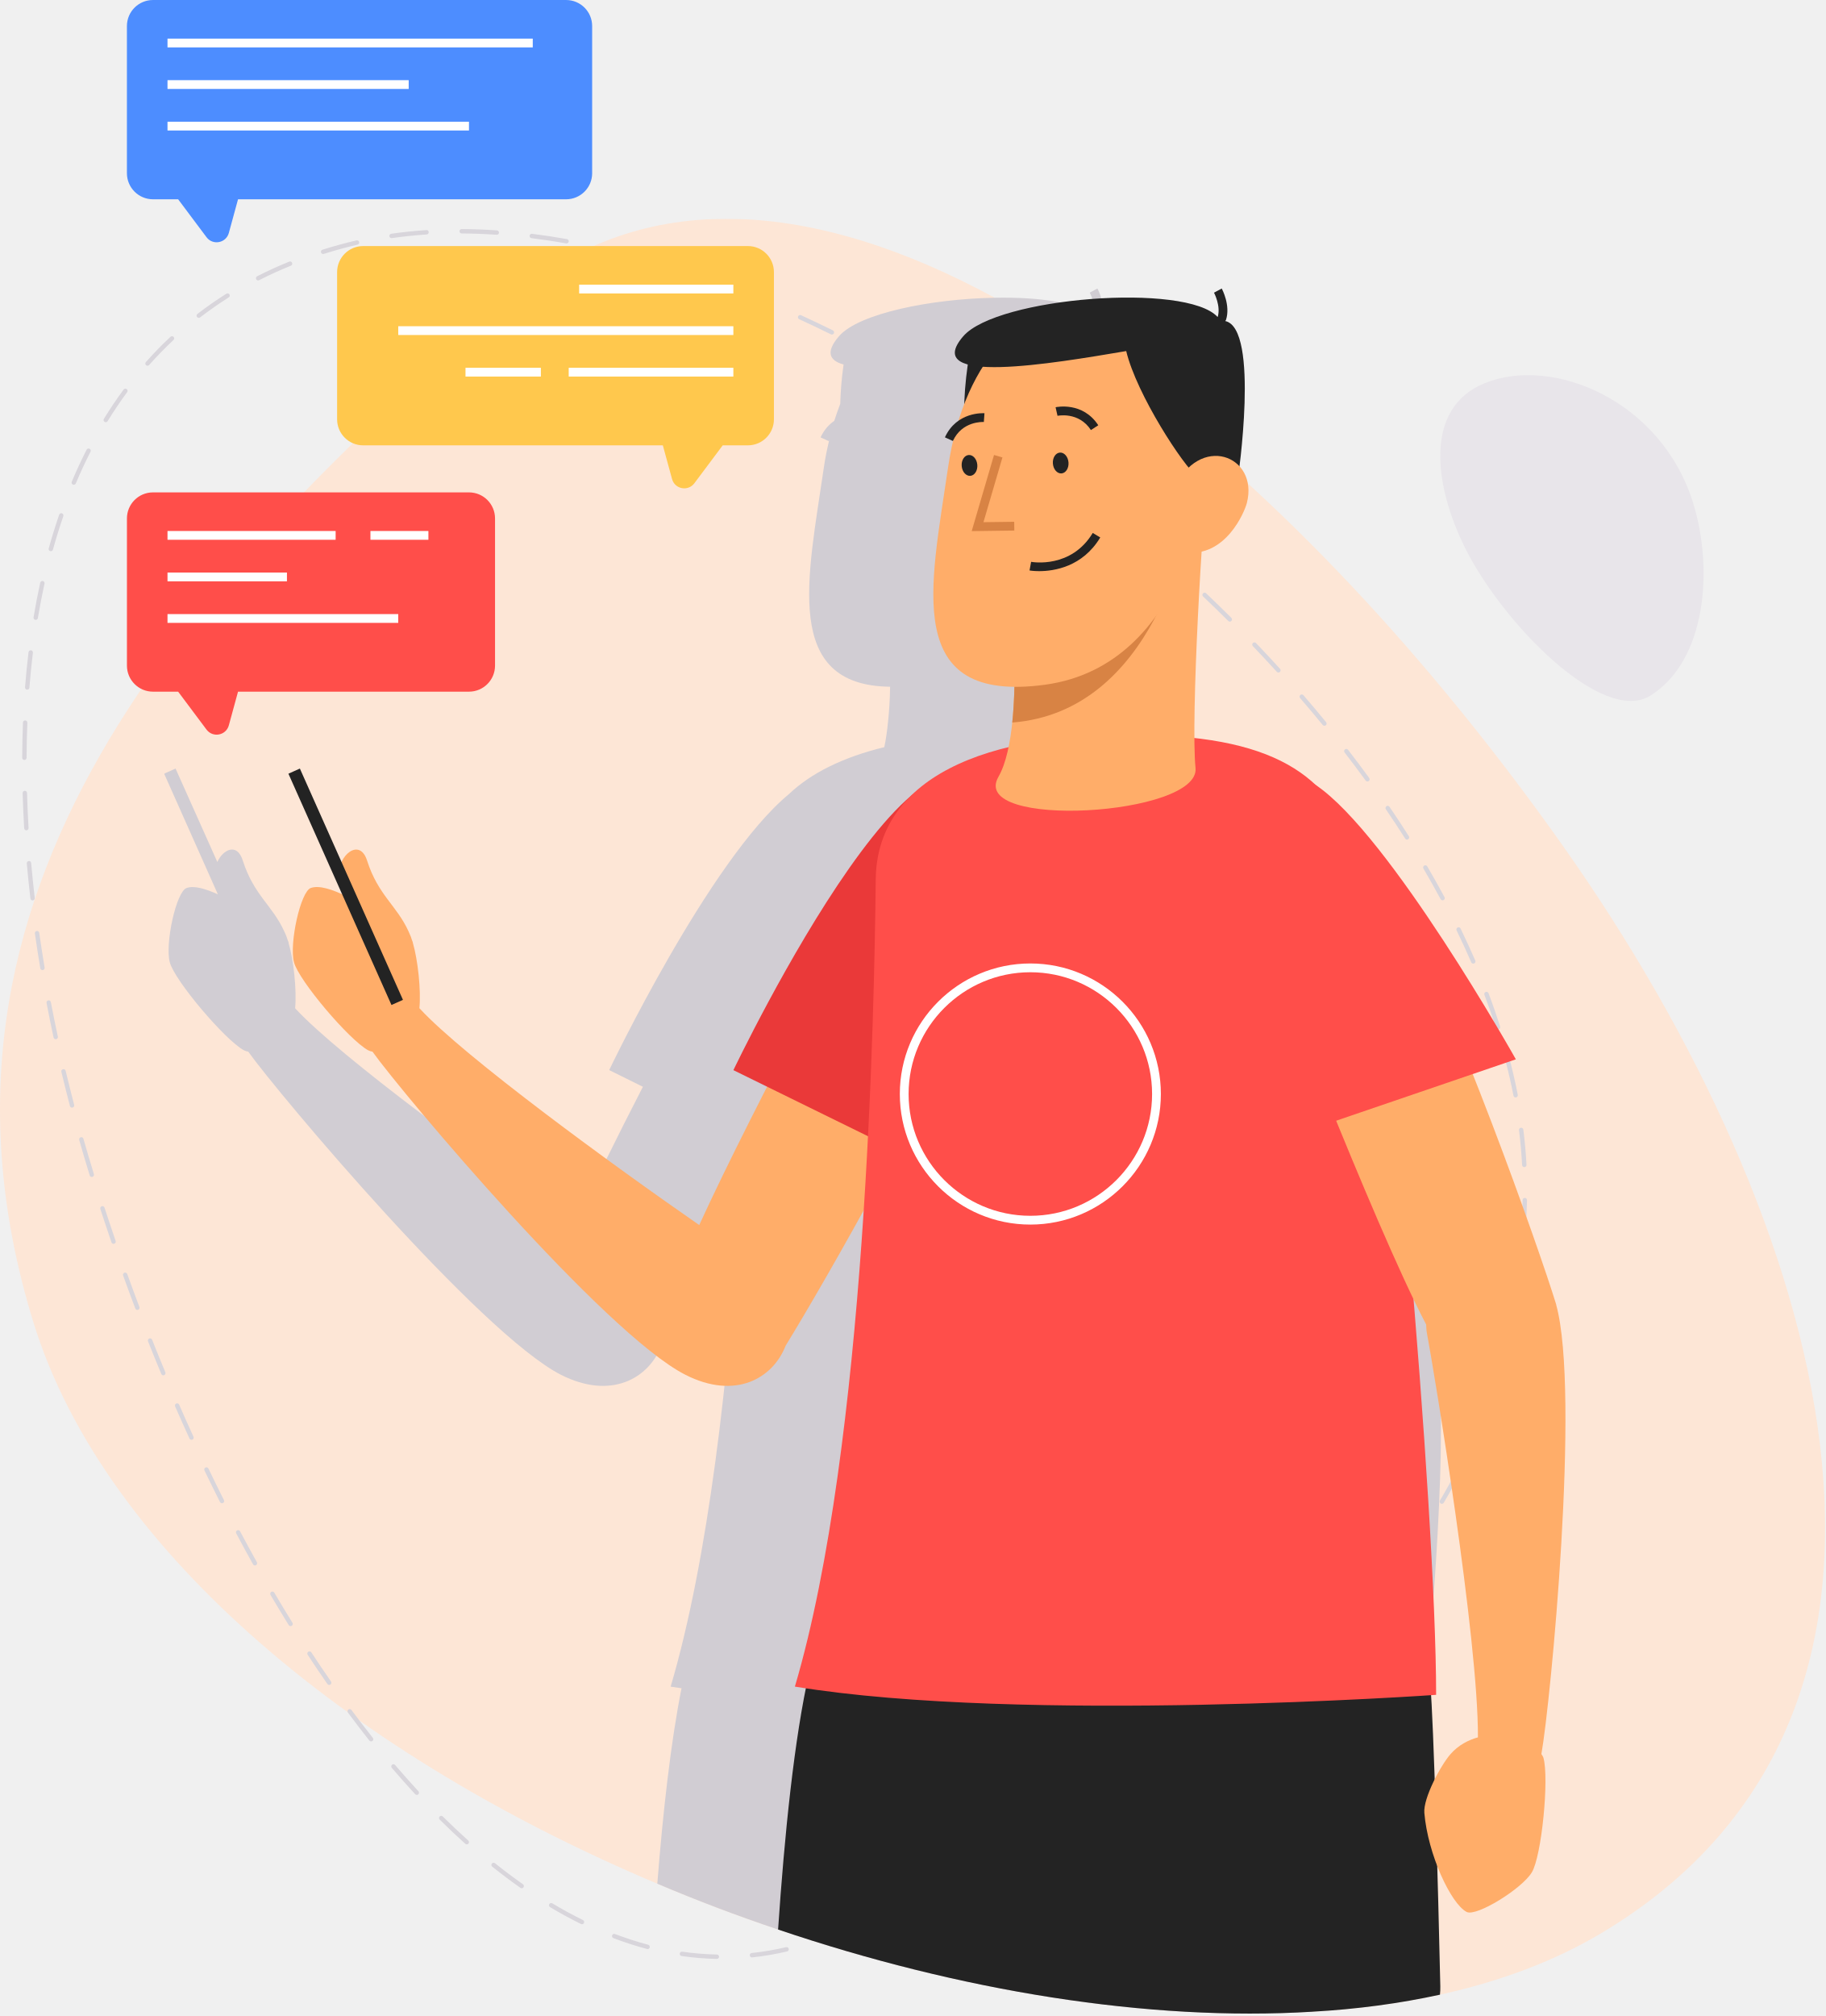
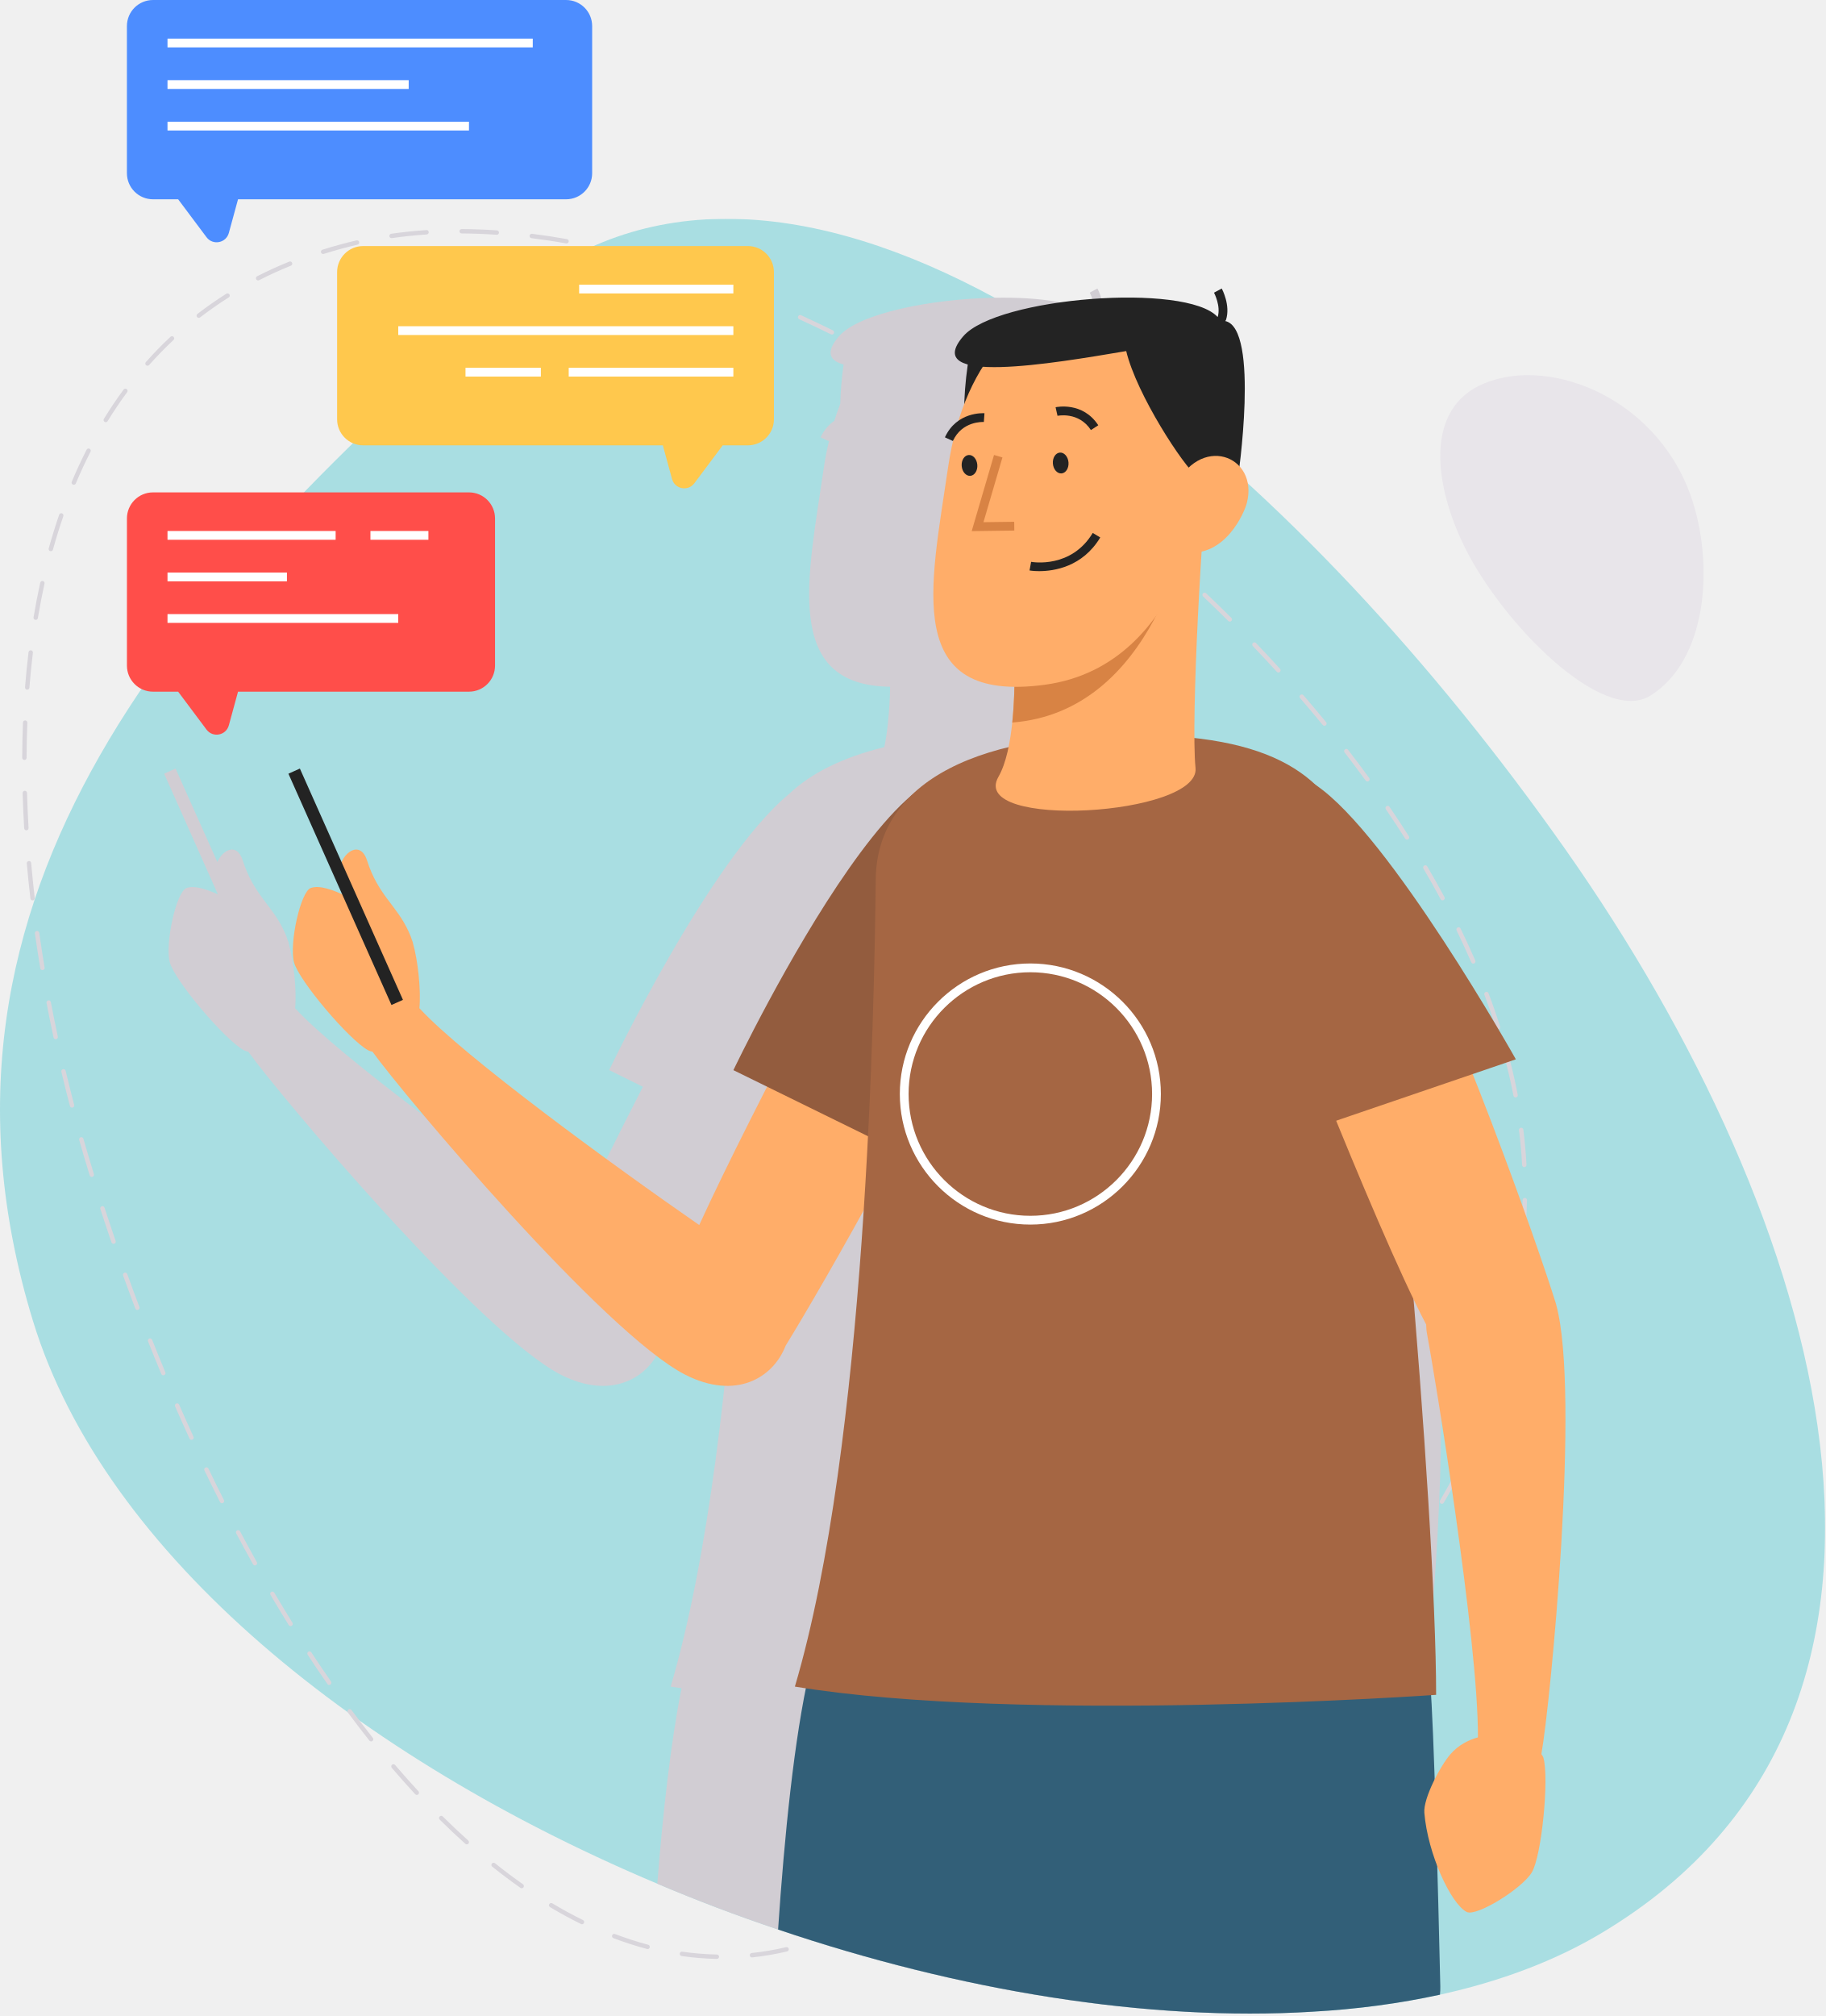
<svg xmlns="http://www.w3.org/2000/svg" width="520" height="574" viewBox="0 0 520 574" fill="none">
  <mask id="mask0" mask-type="alpha" maskUnits="userSpaceOnUse" x="0" y="62" width="520" height="512">
    <path fill-rule="evenodd" clip-rule="evenodd" d="M0.001 62.301H519.785V573.31H0.001V62.301Z" fill="white" />
  </mask>
  <g mask="url(#mask0)">
-     <path fill-rule="evenodd" clip-rule="evenodd" d="M456.451 550.18C443.001 558.28 427.351 564.13 410.101 567.93C398.651 570.43 386.451 572.08 373.751 572.78C327.051 575.63 273.351 566.88 221.601 549.38C210.001 545.48 198.501 541.13 187.201 536.33C103.051 500.93 29.901 443.13 9.401 376.13C-28.049 253.83 52.351 165.88 145.451 85.18C183.201 52.43 232.401 57.13 283.301 84.78C295.201 91.23 307.151 98.93 319.101 107.68C363.951 140.63 408.351 188.58 445.851 241.88C519.451 346.53 562.051 486.73 456.451 550.18Z" fill="#FDE6D6" />
+     <path fill-rule="evenodd" clip-rule="evenodd" d="M456.451 550.18C443.001 558.28 427.351 564.13 410.101 567.93C398.651 570.43 386.451 572.08 373.751 572.78C327.051 575.63 273.351 566.88 221.601 549.38C210.001 545.48 198.501 541.13 187.201 536.33C103.051 500.93 29.901 443.13 9.401 376.13C-28.049 253.83 52.351 165.88 145.451 85.18C183.201 52.43 232.401 57.13 283.301 84.78C295.201 91.23 307.151 98.93 319.101 107.68C363.951 140.63 408.351 188.58 445.851 241.88C519.451 346.53 562.051 486.73 456.451 550.18Z" fill="#A9DEE2" />
  </g>
  <path fill-rule="evenodd" clip-rule="evenodd" d="M417.217 155.935C408.532 138.425 405.352 116.265 422.767 109.13C442.217 101.165 473.207 114.045 482.227 143.27C487.992 161.945 486.012 188.015 470.082 198.035C456.452 206.615 427.872 177.41 417.217 155.935Z" fill="#E8E5EA" />
  <path fill-rule="evenodd" clip-rule="evenodd" d="M141.485 66.843C141.47 66.843 141.455 66.843 141.44 66.843C138.095 66.612 134.74 66.487 131.48 66.468C131.13 66.468 130.855 66.188 130.855 65.843C130.86 65.498 131.135 65.218 131.48 65.218H131.485C134.775 65.237 138.155 65.362 141.53 65.593C141.875 65.618 142.13 65.918 142.11 66.263C142.085 66.593 141.81 66.843 141.485 66.843ZM111.515 67.802C111.21 67.802 110.94 67.578 110.895 67.267C110.845 66.927 111.08 66.608 111.425 66.558C114.655 66.088 118.025 65.737 121.43 65.513C121.82 65.448 122.075 65.752 122.095 66.097C122.12 66.438 121.86 66.737 121.515 66.757C118.14 66.983 114.805 67.332 111.605 67.793C111.575 67.797 111.545 67.802 111.515 67.802ZM161.355 69.317C161.315 69.317 161.28 69.312 161.245 69.308C157.96 68.718 154.64 68.218 151.375 67.808C151.03 67.763 150.785 67.453 150.83 67.108C150.875 66.767 151.16 66.537 151.53 66.567C154.82 66.978 158.16 67.487 161.465 68.078C161.8 68.138 162.03 68.463 161.97 68.802C161.915 69.103 161.65 69.317 161.355 69.317ZM92.025 72.317C91.76 72.317 91.515 72.147 91.43 71.877C91.325 71.547 91.51 71.198 91.84 71.097C95.005 70.097 98.265 69.207 101.535 68.442C101.865 68.362 102.21 68.573 102.285 68.907C102.365 69.243 102.155 69.578 101.82 69.657C98.58 70.418 95.345 71.302 92.215 72.287C92.15 72.308 92.09 72.317 92.025 72.317ZM180.895 73.698C180.84 73.698 180.785 73.692 180.73 73.677C177.48 72.797 174.22 71.993 171.035 71.278C170.695 71.203 170.485 70.868 170.56 70.528C170.635 70.192 170.95 69.978 171.305 70.058C174.51 70.778 177.79 71.588 181.06 72.468C181.39 72.562 181.59 72.903 181.495 73.237C181.42 73.513 181.17 73.698 180.895 73.698ZM200.03 79.647C199.96 79.647 199.89 79.638 199.82 79.612C196.69 78.507 193.495 77.453 190.335 76.468C190.005 76.362 189.82 76.013 189.925 75.688C190.025 75.358 190.38 75.168 190.705 75.278C193.88 76.263 197.09 77.328 200.235 78.433C200.56 78.547 200.735 78.907 200.62 79.233C200.53 79.487 200.29 79.647 200.03 79.647ZM73.51 79.843C73.285 79.843 73.065 79.718 72.955 79.498C72.8 79.192 72.92 78.817 73.23 78.657C76.175 77.157 79.255 75.752 82.38 74.487C82.69 74.347 83.06 74.513 83.19 74.832C83.32 75.153 83.165 75.517 82.845 75.647C79.755 76.897 76.71 78.287 73.795 79.772C73.705 79.817 73.605 79.843 73.51 79.843ZM218.71 86.892C218.63 86.892 218.55 86.877 218.465 86.843C215.405 85.543 212.29 84.272 209.2 83.078C208.88 82.953 208.72 82.588 208.845 82.267C208.975 81.948 209.335 81.797 209.655 81.912C212.755 83.112 215.885 84.388 218.955 85.692C219.275 85.828 219.42 86.192 219.29 86.513C219.185 86.748 218.955 86.892 218.71 86.892ZM56.61 90.498C56.42 90.498 56.24 90.418 56.115 90.257C55.905 89.983 55.955 89.588 56.23 89.377C58.855 87.358 61.63 85.418 64.475 83.623C64.77 83.442 65.155 83.528 65.34 83.817C65.525 84.112 65.435 84.498 65.145 84.677C62.33 86.457 59.59 88.373 56.99 90.373C56.88 90.457 56.745 90.498 56.61 90.498ZM236.92 95.252C236.83 95.252 236.735 95.233 236.645 95.188C233.635 93.703 230.6 92.257 227.615 90.888C227.305 90.743 227.165 90.368 227.31 90.058C227.455 89.743 227.825 89.603 228.14 89.748C231.13 91.123 234.18 92.578 237.2 94.062C237.51 94.218 237.635 94.593 237.485 94.903C237.375 95.123 237.15 95.252 236.92 95.252ZM42.005 104.133C41.855 104.133 41.71 104.083 41.59 103.973C41.33 103.748 41.31 103.353 41.54 103.093C43.755 100.598 46.115 98.172 48.56 95.892C48.81 95.653 49.205 95.668 49.44 95.918C49.68 96.172 49.665 96.567 49.41 96.802C47 99.062 44.665 101.458 42.47 103.923C42.35 104.063 42.18 104.133 42.005 104.133ZM254.655 104.583C254.55 104.583 254.45 104.558 254.35 104.503C251.445 102.878 248.485 101.273 245.56 99.733C245.255 99.573 245.135 99.192 245.295 98.888C245.46 98.582 245.84 98.463 246.14 98.623C249.08 100.173 252.045 101.783 254.96 103.413C255.26 103.583 255.37 103.963 255.2 104.263C255.085 104.468 254.875 104.583 254.655 104.583ZM271.905 114.793C271.795 114.793 271.68 114.763 271.575 114.698C268.725 112.918 265.85 111.173 263.03 109.503C262.73 109.328 262.63 108.943 262.81 108.648C262.98 108.343 263.365 108.248 263.665 108.428C266.49 110.098 269.38 111.853 272.24 113.638C272.53 113.823 272.62 114.208 272.435 114.503C272.32 114.688 272.115 114.793 271.905 114.793ZM30.12 120.213C30.005 120.213 29.895 120.183 29.79 120.118C29.5 119.938 29.405 119.553 29.585 119.258C31.345 116.393 33.24 113.583 35.205 110.913C35.415 110.638 35.805 110.583 36.08 110.783C36.36 110.988 36.415 111.378 36.21 111.653C34.265 114.298 32.395 117.073 30.65 119.913C30.535 120.108 30.33 120.213 30.12 120.213ZM288.655 125.803C288.53 125.803 288.405 125.763 288.3 125.693C285.53 123.778 282.735 121.898 280 120.098C279.71 119.908 279.63 119.523 279.82 119.233C280.01 118.953 280.395 118.868 280.685 119.053C283.43 120.858 286.23 122.743 289.005 124.658C289.295 124.858 289.365 125.248 289.17 125.528C289.045 125.703 288.85 125.803 288.655 125.803ZM304.86 137.528C304.73 137.528 304.6 137.488 304.485 137.403C301.805 135.378 299.105 133.373 296.455 131.453C296.175 131.248 296.115 130.858 296.315 130.583C296.52 130.298 296.91 130.238 297.19 130.443C299.845 132.363 302.555 134.373 305.24 136.408C305.515 136.613 305.565 137.008 305.36 137.283C305.235 137.443 305.05 137.528 304.86 137.528ZM21.015 138.023C20.935 138.023 20.855 138.008 20.775 137.978C20.455 137.843 20.305 137.473 20.44 137.158C21.75 134.038 23.175 130.968 24.67 128.038C24.825 127.728 25.2 127.603 25.51 127.763C25.82 127.918 25.94 128.298 25.785 128.603C24.3 131.513 22.89 134.553 21.59 137.643C21.49 137.883 21.26 138.023 21.015 138.023ZM320.565 149.988C320.425 149.988 320.285 149.943 320.165 149.848C317.645 147.753 315.03 145.628 312.39 143.533C312.12 143.318 312.075 142.928 312.29 142.658C312.51 142.388 312.9 142.348 313.165 142.553C315.815 144.653 318.44 146.783 320.965 148.883C321.23 149.103 321.27 149.498 321.05 149.763C320.925 149.913 320.745 149.988 320.565 149.988ZM14.48 156.938C14.42 156.938 14.365 156.933 14.31 156.918C13.98 156.823 13.78 156.478 13.875 156.143C14.785 152.888 15.785 149.658 16.855 146.548C16.97 146.223 17.33 146.038 17.65 146.158C17.975 146.273 18.15 146.628 18.04 146.953C16.975 150.043 15.98 153.248 15.08 156.483C15.005 156.758 14.75 156.938 14.48 156.938ZM335.735 163.168C335.58 163.168 335.435 163.113 335.315 163.003C332.85 160.763 330.325 158.518 327.81 156.333C327.55 156.113 327.525 155.713 327.75 155.453C327.975 155.188 328.37 155.173 328.63 155.393C331.155 157.583 333.68 159.833 336.155 162.078C336.41 162.313 336.43 162.708 336.195 162.963C336.07 163.098 335.905 163.168 335.735 163.168ZM10.17 176.493C10.135 176.493 10.1 176.488 10.065 176.483C9.725 176.428 9.495 176.103 9.555 175.763C10.11 172.438 10.75 169.123 11.455 165.903C11.53 165.568 11.86 165.358 12.2 165.423C12.535 165.498 12.75 165.833 12.675 166.168C11.975 169.368 11.34 172.668 10.785 175.968C10.735 176.273 10.47 176.493 10.17 176.493ZM350.25 176.988C350.09 176.988 349.93 176.928 349.81 176.803C347.445 174.448 345.03 172.098 342.64 169.823C342.39 169.583 342.38 169.188 342.62 168.938C342.855 168.693 343.255 168.678 343.5 168.918C345.9 171.203 348.32 173.558 350.69 175.918C350.935 176.163 350.935 176.558 350.69 176.803C350.57 176.928 350.41 176.988 350.25 176.988ZM364.09 191.478C363.92 191.478 363.755 191.408 363.63 191.273C361.385 188.808 359.09 186.343 356.805 183.953C356.57 183.708 356.58 183.308 356.825 183.073C357.08 182.838 357.47 182.838 357.71 183.093C360.005 185.488 362.305 187.958 364.555 190.433C364.79 190.688 364.77 191.083 364.51 191.313C364.395 191.423 364.245 191.478 364.09 191.478ZM7.755 196.368C7.74 196.368 7.725 196.368 7.705 196.368C7.36 196.338 7.105 196.038 7.13 195.698C7.395 192.328 7.73 188.963 8.125 185.703C8.165 185.363 8.445 185.133 8.82 185.158C9.165 185.198 9.405 185.508 9.365 185.853C8.975 189.098 8.64 192.443 8.375 195.793C8.355 196.118 8.08 196.368 7.755 196.368ZM377.19 206.643C377.01 206.643 376.83 206.563 376.705 206.413C374.625 203.873 372.46 201.298 370.265 198.758C370.04 198.498 370.07 198.103 370.335 197.878C370.595 197.648 370.99 197.683 371.215 197.943C373.415 200.488 375.59 203.073 377.675 205.623C377.895 205.888 377.855 206.283 377.585 206.503C377.47 206.598 377.33 206.643 377.19 206.643ZM6.945 216.383C6.6 216.378 6.32 216.098 6.32 215.753C6.335 212.398 6.41 209.023 6.54 205.718C6.555 205.378 6.82 205.093 7.19 205.118C7.535 205.133 7.805 205.423 7.79 205.768C7.66 209.058 7.585 212.418 7.57 215.758C7.57 216.103 7.29 216.383 6.945 216.383ZM389.445 222.498C389.25 222.498 389.06 222.413 388.94 222.243C386.975 219.548 384.955 216.853 382.935 214.243C382.725 213.968 382.775 213.578 383.05 213.363C383.32 213.153 383.71 213.198 383.925 213.478C385.955 216.098 387.98 218.803 389.95 221.508C390.15 221.788 390.09 222.178 389.815 222.378C389.7 222.463 389.57 222.498 389.445 222.498ZM7.51 236.413C7.18 236.413 6.905 236.153 6.885 235.823C6.685 232.433 6.535 229.053 6.445 225.793C6.435 225.448 6.705 225.158 7.05 225.148H7.07C7.405 225.148 7.685 225.418 7.695 225.758C7.785 229.008 7.935 232.368 8.135 235.748C8.155 236.093 7.89 236.388 7.545 236.413H7.51ZM400.72 239.058C400.515 239.058 400.31 238.958 400.19 238.768C398.43 235.993 396.58 233.183 394.695 230.418C394.505 230.133 394.575 229.743 394.86 229.548C395.14 229.353 395.535 229.428 395.73 229.713C397.62 232.488 399.48 235.313 401.245 238.098C401.43 238.393 401.345 238.778 401.055 238.963C400.95 239.028 400.835 239.058 400.72 239.058ZM410.84 256.348C410.62 256.348 410.405 256.228 410.29 256.018C408.73 253.118 407.085 250.188 405.395 247.303C405.225 247.008 405.325 246.628 405.62 246.448C405.91 246.268 406.3 246.373 406.475 246.673C408.17 249.568 409.825 252.513 411.39 255.428C411.555 255.728 411.44 256.113 411.135 256.273C411.045 256.323 410.94 256.348 410.84 256.348ZM9.275 256.373C8.96 256.373 8.69 256.138 8.655 255.818C8.26 252.453 7.92 249.088 7.63 245.838C7.6 245.493 7.855 245.188 8.195 245.158C8.6 245.123 8.845 245.383 8.875 245.723C9.16 248.968 9.505 252.318 9.895 255.678C9.935 256.018 9.69 256.328 9.345 256.368C9.32 256.373 9.3 256.373 9.275 256.373ZM419.585 274.363C419.345 274.363 419.115 274.223 419.01 273.988C417.69 270.943 416.285 267.888 414.84 264.913C414.69 264.603 414.82 264.228 415.13 264.078C415.435 263.923 415.81 264.053 415.965 264.363C417.42 267.363 418.83 270.428 420.16 273.488C420.295 273.808 420.15 274.173 419.835 274.313C419.755 274.343 419.67 274.363 419.585 274.363ZM12.09 276.213C11.79 276.213 11.525 275.993 11.475 275.688C10.91 272.343 10.395 269.008 9.94 265.773C9.89 265.433 10.13 265.113 10.47 265.068C10.79 265.013 11.125 265.253 11.175 265.598C11.63 268.823 12.145 272.148 12.705 275.483C12.765 275.823 12.535 276.143 12.195 276.203C12.16 276.208 12.125 276.213 12.09 276.213ZM426.645 293.093C426.38 293.093 426.135 292.928 426.05 292.663C425.055 289.553 423.95 286.388 422.76 283.243C422.64 282.918 422.8 282.558 423.125 282.438C423.445 282.298 423.805 282.473 423.93 282.798C425.13 285.963 426.24 289.153 427.24 292.278C427.345 292.608 427.165 292.963 426.835 293.068C426.77 293.088 426.705 293.093 426.645 293.093ZM15.865 295.888C15.575 295.888 15.32 295.688 15.255 295.393C14.555 292.153 13.88 288.843 13.255 285.563C13.185 285.223 13.41 284.898 13.75 284.833C14.08 284.743 14.415 284.988 14.48 285.328C15.105 288.598 15.775 291.898 16.475 295.133C16.55 295.468 16.335 295.803 15.995 295.873C15.955 295.883 15.91 295.888 15.865 295.888ZM431.645 312.468C431.355 312.468 431.09 312.258 431.035 311.958C430.415 308.773 429.675 305.503 428.83 302.238C428.745 301.903 428.945 301.563 429.28 301.478C429.605 301.393 429.95 301.593 430.04 301.928C430.89 305.213 431.64 308.508 432.26 311.723C432.325 312.058 432.105 312.388 431.765 312.453C431.725 312.463 431.685 312.468 431.645 312.468ZM20.52 315.373C20.24 315.373 19.99 315.183 19.915 314.903C19.07 311.673 18.255 308.428 17.48 305.178C17.4 304.838 17.605 304.503 17.94 304.423C18.27 304.343 18.615 304.548 18.695 304.883C19.475 308.128 20.28 311.363 21.125 314.588C21.21 314.923 21.015 315.263 20.68 315.353C20.625 315.363 20.57 315.373 20.52 315.373ZM434.12 332.308C433.79 332.308 433.515 332.048 433.495 331.713C433.325 328.448 433.03 325.108 432.61 321.793C432.565 321.453 432.81 321.138 433.15 321.098C433.525 321.068 433.805 321.298 433.85 321.638C434.27 324.983 434.575 328.353 434.745 331.648C434.765 331.993 434.5 332.288 434.155 332.308H434.12ZM26.145 335.108C25.88 335.108 25.635 334.938 25.55 334.668L25.4 334.183C24.425 331.008 23.465 327.773 22.56 324.573C22.465 324.243 22.655 323.898 22.99 323.803C23.335 323.713 23.67 323.903 23.76 324.233C24.67 327.423 25.625 330.653 26.6 333.823L26.74 334.298C26.845 334.628 26.66 334.973 26.33 335.078C26.27 335.098 26.205 335.108 26.145 335.108ZM433.795 352.308C433.78 352.308 433.77 352.308 433.755 352.308C433.41 352.283 433.15 351.983 433.175 351.638C433.405 348.368 433.565 345.018 433.64 341.678C433.645 341.333 433.89 341.083 434.28 341.068C434.62 341.073 434.895 341.358 434.89 341.708C434.815 345.068 434.655 348.438 434.42 351.728C434.4 352.058 434.12 352.308 433.795 352.308ZM32.34 354.148C32.085 354.148 31.84 353.988 31.75 353.728C30.67 350.573 29.61 347.403 28.575 344.223C28.47 343.898 28.65 343.543 28.98 343.438C29.31 343.333 29.66 343.513 29.765 343.838C30.8 347.008 31.855 350.173 32.935 353.323C33.045 353.648 32.87 354.003 32.545 354.118C32.475 354.138 32.41 354.148 32.34 354.148ZM431.34 372.158C431.305 372.158 431.27 372.153 431.23 372.148C430.89 372.083 430.665 371.758 430.725 371.423C431.3 368.203 431.8 364.888 432.215 361.563C432.255 361.218 432.585 360.973 432.91 361.018C433.255 361.063 433.495 361.373 433.455 361.718C433.04 365.068 432.535 368.403 431.955 371.638C431.9 371.943 431.64 372.158 431.34 372.158ZM39.115 372.968C38.865 372.968 38.625 372.812 38.535 372.562C37.355 369.448 36.2 366.318 35.065 363.178C34.945 362.853 35.115 362.493 35.44 362.373C35.77 362.263 36.12 362.428 36.24 362.753C37.37 365.888 38.525 369.013 39.7 372.118C39.82 372.443 39.66 372.803 39.34 372.923C39.265 372.953 39.19 372.968 39.115 372.968ZM46.515 391.588C46.27 391.588 46.04 391.443 45.94 391.203C44.655 388.128 43.4 385.033 42.16 381.913C42.03 381.593 42.19 381.228 42.51 381.103C42.82 380.978 43.19 381.128 43.32 381.448C44.555 384.563 45.815 387.653 47.09 390.723C47.225 391.043 47.075 391.408 46.755 391.538C46.675 391.573 46.595 391.588 46.515 391.588ZM426.695 391.603C426.64 391.603 426.58 391.598 426.515 391.578C426.185 391.478 426 391.128 426.1 390.798C427.05 387.638 427.925 384.398 428.69 381.178C428.775 380.843 429.095 380.638 429.445 380.713C429.78 380.798 429.99 381.133 429.91 381.468C429.135 384.713 428.255 387.973 427.295 391.158C427.215 391.428 426.965 391.603 426.695 391.603ZM54.535 409.953C54.3 409.953 54.075 409.818 53.97 409.588C52.585 406.563 51.215 403.508 49.87 400.433C49.735 400.118 49.88 399.748 50.195 399.608C50.51 399.478 50.88 399.613 51.02 399.933C52.36 403.003 53.72 406.048 55.105 409.068C55.25 409.383 55.11 409.753 54.8 409.898C54.715 409.938 54.625 409.953 54.535 409.953ZM419.785 410.368C419.7 410.368 419.615 410.353 419.53 410.313C419.215 410.178 419.075 409.808 419.21 409.493C420.54 406.473 421.79 403.363 422.94 400.248C423.06 399.928 423.415 399.758 423.745 399.878C424.065 399.998 424.23 400.358 424.11 400.683C422.955 403.823 421.69 406.953 420.355 409.993C420.25 410.228 420.025 410.368 419.785 410.368ZM63.22 428.008C62.99 428.008 62.77 427.883 62.66 427.668C61.165 424.698 59.685 421.698 58.225 418.668C58.075 418.358 58.205 417.983 58.52 417.833C58.84 417.688 59.205 417.813 59.355 418.123C60.81 421.143 62.28 424.138 63.775 427.103C63.93 427.413 63.81 427.788 63.5 427.943C63.41 427.988 63.315 428.008 63.22 428.008ZM410.645 428.168C410.535 428.168 410.425 428.143 410.325 428.083C410.025 427.903 409.93 427.523 410.105 427.228C411.8 424.363 413.425 421.423 414.93 418.483C415.09 418.173 415.46 418.053 415.77 418.213C416.08 418.373 416.2 418.748 416.045 419.053C414.525 422.013 412.89 424.978 411.18 427.863C411.065 428.058 410.855 428.168 410.645 428.168ZM399.485 444.768C399.355 444.768 399.22 444.728 399.105 444.643C398.835 444.438 398.78 444.043 398.985 443.768C400.99 441.118 402.94 438.393 404.78 435.658C404.975 435.373 405.36 435.293 405.65 435.488C405.935 435.683 406.01 436.073 405.815 436.358C403.965 439.113 402.005 441.858 399.985 444.523C399.86 444.683 399.675 444.768 399.485 444.768ZM72.605 445.713C72.385 445.713 72.175 445.598 72.06 445.393C70.465 442.533 68.855 439.568 67.27 436.578C67.11 436.273 67.22 435.893 67.525 435.733C67.835 435.583 68.21 435.688 68.37 435.993C69.955 438.973 71.56 441.933 73.15 444.783C73.32 445.083 73.21 445.468 72.91 445.633C72.815 445.688 72.71 445.713 72.605 445.713ZM386.595 460.058C386.445 460.058 386.29 460.003 386.17 459.888C385.92 459.658 385.905 459.258 386.14 459.008C388.42 456.563 390.65 454.048 392.765 451.543C392.99 451.288 393.385 451.248 393.645 451.468C393.91 451.693 393.945 452.088 393.72 452.353C391.59 454.873 389.35 457.398 387.055 459.863C386.93 459.993 386.765 460.058 386.595 460.058ZM82.755 462.988C82.55 462.988 82.345 462.883 82.225 462.693C80.49 459.888 78.745 456.998 77.04 454.103C76.87 453.803 76.965 453.418 77.265 453.243C77.56 453.068 77.945 453.173 78.12 453.468C79.82 456.358 81.555 459.238 83.29 462.033C83.47 462.328 83.38 462.713 83.085 462.893C82.985 462.958 82.87 462.988 82.755 462.988ZM372.29 474.053C372.115 474.053 371.945 473.983 371.82 473.843C371.59 473.588 371.615 473.193 371.87 472.963C374.38 470.713 376.83 468.423 379.165 466.143C379.41 465.903 379.81 465.913 380.045 466.153C380.29 466.403 380.285 466.798 380.035 467.038C377.69 469.328 375.225 471.633 372.705 473.893C372.585 473.998 372.435 474.053 372.29 474.053ZM93.755 479.738C93.555 479.738 93.36 479.643 93.24 479.468C91.35 476.753 89.46 473.953 87.625 471.148C87.43 470.863 87.515 470.473 87.805 470.283C88.09 470.098 88.475 470.178 88.67 470.468C90.5 473.263 92.385 476.048 94.265 478.753C94.465 479.038 94.395 479.428 94.11 479.623C94 479.698 93.88 479.738 93.755 479.738ZM356.86 486.818C356.67 486.818 356.485 486.733 356.365 486.573C356.155 486.298 356.205 485.908 356.48 485.698C359.135 483.658 361.77 481.568 364.3 479.478C364.565 479.253 364.955 479.293 365.175 479.558C365.395 479.828 365.36 480.218 365.095 480.438C362.55 482.543 359.91 484.643 357.24 486.688C357.125 486.778 356.99 486.818 356.86 486.818ZM105.69 495.823C105.51 495.823 105.325 495.743 105.2 495.588C103.18 493.033 101.125 490.353 99.09 487.618C98.885 487.343 98.945 486.948 99.22 486.743C99.5 486.543 99.89 486.598 100.1 486.873C102.12 489.598 104.165 492.268 106.18 494.808C106.395 495.078 106.35 495.473 106.08 495.688C105.965 495.778 105.83 495.823 105.69 495.823ZM340.575 498.473C340.375 498.473 340.18 498.373 340.055 498.193C339.865 497.908 339.94 497.518 340.23 497.328C343.01 495.463 345.775 493.548 348.45 491.638C348.725 491.433 349.12 491.503 349.32 491.783C349.52 492.063 349.46 492.458 349.18 492.658C346.495 494.573 343.72 496.493 340.925 498.368C340.82 498.438 340.695 498.473 340.575 498.473ZM323.64 509.163C323.425 509.163 323.22 509.053 323.1 508.858C322.925 508.563 323.02 508.178 323.32 507.998C326.23 506.263 329.1 504.508 331.845 502.773C332.14 502.598 332.525 502.678 332.71 502.968C332.89 503.263 332.805 503.648 332.515 503.833C329.755 505.568 326.88 507.333 323.96 509.073C323.86 509.133 323.75 509.163 323.64 509.163ZM118.7 511.053C118.535 511.053 118.365 510.983 118.245 510.853C116.02 508.448 113.775 505.918 111.575 503.343C111.355 503.083 111.38 502.683 111.645 502.463C111.91 502.243 112.305 502.268 112.525 502.533C114.715 505.098 116.95 507.608 119.16 510.003C119.395 510.258 119.38 510.653 119.125 510.888C119.005 510.998 118.855 511.053 118.7 511.053ZM306.205 519.033C305.98 519.033 305.765 518.913 305.655 518.708C305.49 518.403 305.605 518.023 305.905 517.858C308.855 516.268 311.775 514.658 314.665 513.023C314.965 512.853 315.345 512.958 315.52 513.258C315.685 513.558 315.58 513.938 315.28 514.113C312.385 515.748 309.455 517.363 306.5 518.958C306.405 519.008 306.305 519.033 306.205 519.033ZM132.94 525.133C132.79 525.133 132.64 525.078 132.525 524.973C130.07 522.773 127.61 520.453 125.22 518.078C124.97 517.833 124.97 517.438 125.215 517.193C125.455 516.948 125.85 516.948 126.095 517.188C128.475 519.553 130.92 521.853 133.36 524.043C133.615 524.273 133.635 524.668 133.405 524.928C133.28 525.063 133.11 525.133 132.94 525.133ZM288.405 528.218C288.175 528.218 287.95 528.093 287.845 527.873C287.69 527.563 287.82 527.183 288.125 527.033C291.125 525.543 294.105 524.043 297.06 522.518C297.36 522.363 297.735 522.483 297.9 522.788C298.055 523.093 297.94 523.473 297.63 523.633C294.67 525.158 291.69 526.663 288.68 528.153C288.59 528.198 288.495 528.218 288.405 528.218ZM270.32 536.853C270.085 536.853 269.86 536.718 269.755 536.488C269.61 536.178 269.745 535.803 270.06 535.663C273.095 534.258 276.12 532.838 279.12 531.408C279.425 531.268 279.81 531.393 279.955 531.703C280.105 532.013 279.97 532.388 279.66 532.538C276.65 533.973 273.625 535.388 270.58 536.793C270.5 536.833 270.41 536.853 270.32 536.853ZM148.575 537.628C148.455 537.628 148.33 537.588 148.22 537.513C145.545 535.633 142.84 533.603 140.185 531.473C139.915 531.258 139.87 530.863 140.085 530.593C140.31 530.328 140.7 530.283 140.965 530.498C143.6 532.608 146.28 534.628 148.935 536.488C149.22 536.688 149.29 537.078 149.09 537.363C148.97 537.533 148.775 537.628 148.575 537.628ZM252.08 545.028C251.84 545.028 251.61 544.888 251.505 544.653C251.37 544.338 251.515 543.968 251.83 543.828C254.89 542.493 257.94 541.148 260.97 539.788C261.285 539.648 261.655 539.788 261.795 540.103C261.935 540.418 261.795 540.788 261.485 540.928C258.445 542.288 255.395 543.638 252.33 544.973C252.25 545.008 252.165 545.028 252.08 545.028ZM165.755 547.873C165.66 547.873 165.565 547.853 165.475 547.808C162.54 546.363 159.57 544.748 156.645 542.993C156.35 542.818 156.255 542.433 156.43 542.138C156.605 541.843 156.99 541.743 157.29 541.923C160.185 543.653 163.125 545.258 166.03 546.688C166.34 546.843 166.465 547.213 166.315 547.523C166.205 547.748 165.98 547.873 165.755 547.873ZM233.615 552.783C233.36 552.783 233.12 552.623 233.03 552.368C232.91 552.043 233.08 551.683 233.405 551.568C234.855 551.043 236.34 550.463 237.82 549.838C239.425 549.158 241.035 548.478 242.64 547.793C242.955 547.663 243.325 547.803 243.46 548.118C243.595 548.438 243.45 548.808 243.135 548.938C241.525 549.628 239.915 550.313 238.305 550.993C236.805 551.623 235.3 552.213 233.83 552.743C233.76 552.768 233.685 552.783 233.615 552.783ZM184.43 554.938C184.38 554.938 184.325 554.928 184.275 554.918C181.1 554.078 177.88 553.038 174.7 551.828C174.375 551.708 174.21 551.343 174.335 551.023C174.46 550.698 174.82 550.538 175.14 550.663C178.285 551.853 181.465 552.883 184.59 553.708C184.925 553.798 185.125 554.138 185.035 554.468C184.96 554.753 184.71 554.938 184.43 554.938ZM214.16 557.318C213.84 557.318 213.57 557.078 213.535 556.758C213.5 556.413 213.75 556.108 214.09 556.068C217.355 555.723 220.65 555.163 223.88 554.403C224.23 554.318 224.555 554.538 224.63 554.868C224.715 555.203 224.505 555.543 224.17 555.618C220.885 556.393 217.54 556.958 214.225 557.313C214.2 557.318 214.18 557.318 214.16 557.318ZM204.16 557.748H204.15C200.835 557.683 197.465 557.403 194.125 556.923C193.785 556.873 193.55 556.558 193.6 556.218C193.645 555.873 193.93 555.628 194.305 555.688C197.59 556.163 200.91 556.433 204.175 556.498C204.515 556.508 204.795 556.793 204.785 557.138C204.78 557.478 204.5 557.748 204.16 557.748Z" fill="#D8D5DB" />
  <mask id="mask1" mask-type="alpha" maskUnits="userSpaceOnUse" x="46" y="82" width="365" height="492">
    <path fill-rule="evenodd" clip-rule="evenodd" d="M46.75 82.129H410.438V573.31H46.75V82.129Z" fill="white" />
  </mask>
  <g mask="url(#mask1)">
    <path fill-rule="evenodd" clip-rule="evenodd" d="M385.55 494.68C382.75 495.43 379.95 496.88 377.7 499.43C376.4 500.93 374.7 503.73 373.2 506.68C372.85 496.58 372.5 487.98 372.15 482.68C373.1 482.58 373.65 482.58 373.65 482.58C373.65 481.38 373.65 480.18 373.6 478.88C373.35 454.53 370.7 412.18 367.2 369.98C368.45 372.58 369.65 374.98 370.8 377.13C370.85 377.88 370.85 378.63 371 379.43C372.85 389.53 382.1 445.43 384.8 479.13C385.3 485.18 385.55 490.48 385.55 494.68ZM407.8 371.48V371.38C404.9 361.93 395.15 333.78 384.05 305.83L396.35 301.63C396.35 301.63 360.35 237.58 339.3 223.48C339.25 223.43 339.2 223.43 339.15 223.38C331.75 216.48 320.95 211.98 304.8 210.13C304.7 196.78 305.7 174.28 306.85 157.03C315.15 155.13 319.15 145.38 319.7 143.23C320.85 138.83 319.8 135.18 317.65 132.83C318.3 127.38 319.4 116.78 319.1 107.68C318.85 99.329 317.5 92.279 313.6 91.43C313.65 91.279 313.75 91.18 313.8 91.079C315.1 86.93 312.65 82.329 312.55 82.129L310.35 83.329C310.95 84.379 312.2 87.68 311.4 90.279C307.7 86.18 296.2 84.529 283.3 84.779C265.25 85.079 244.55 89.23 238.95 95.73C235.05 100.23 236.2 102.68 240.25 103.78C239.65 107.98 239.4 111.63 239.3 114.98C238.7 116.53 238.15 118.13 237.6 119.83C236.15 120.83 234.75 122.28 233.7 124.53L236 125.58C236.05 125.48 236.1 125.43 236.15 125.33C235.55 127.88 235 130.48 234.6 133.33C230.1 164.33 222.75 195.18 253.5 195.53C253.45 199.03 253.25 202.43 252.9 205.63C252.65 208.18 252.3 210.58 251.85 212.73C240.15 215.58 231 220.08 224.65 226.13C202.05 244.78 173.5 304.68 173.5 304.68L183.1 309.43C176 323.23 169 337.33 163.75 348.78C139.45 331.98 96.75 300.83 84.15 287.18C84.15 287.13 84.1 287.13 84.05 287.08C84.55 281.83 83.6 273.33 82.2 268.53C82.2 268.43 82.2 268.33 82.15 268.18C82.05 267.93 81.95 267.78 81.9 267.58C81.8 267.28 81.7 266.93 81.6 266.68C81.35 266.03 81.15 265.58 80.95 265.18C77.6 257.78 72.3 254.88 69.15 245.03C67.5 239.78 63.45 241.93 61.9 245.43L50 218.83L46.75 220.28L62.05 254.63C58.45 253.03 55.3 252.08 53.15 252.83C50.2 253.83 46.95 268.68 48.35 273.98C49.75 279.23 64.1 296.13 69.45 299.03C69.85 299.23 70.3 299.38 70.7 299.43C79.35 311.53 136.7 379.63 159.75 391.43C174.05 398.68 184.8 392.43 188.35 383.13C192.95 375.73 201.4 361.28 210.6 344.58C207.6 391.08 201.85 443.48 191 480.23C192 480.38 193.05 480.53 194.1 480.68C191.05 495.93 188.8 515.98 187.2 536.33C198.5 541.13 210 545.48 221.6 549.38C273.35 566.88 327.05 575.63 373.75 572.78C374.5 570.48 374.85 568.079 374.8 565.53C374.55 555.53 374.25 543.28 373.95 531.18C376.45 537.68 379.7 543.03 382.3 544.38C385.05 545.78 398.05 537.83 400.9 533.08C403.7 528.48 405.85 506.38 404.2 500.48C404.1 500.08 403.8 499.78 403.6 499.43C404.2 496.13 405.1 488.93 406.1 479.53C409.3 447.829 413.1 390.88 407.8 371.48Z" fill="#D1CDD3" />
  </g>
  <path fill-rule="evenodd" clip-rule="evenodd" d="M280.106 275.571L247.511 254.301C247.511 254.301 215.116 313.916 199.141 348.796C174.856 331.981 132.156 300.846 119.551 287.166C119.516 287.131 119.481 287.111 119.446 287.076C119.941 281.816 118.991 273.341 117.606 268.536C117.576 268.411 117.571 268.311 117.526 268.176C117.456 267.951 117.361 267.771 117.286 267.556C117.186 267.276 117.096 266.921 116.996 266.681C116.731 266.036 116.526 265.566 116.341 265.161C112.991 257.806 107.681 254.866 104.551 245.046C102.371 238.191 96.086 243.941 96.706 248.886C96.706 248.886 97.641 252.096 98.696 255.186C94.541 253.206 90.951 252.006 88.531 252.821C85.601 253.806 82.326 268.676 83.731 273.991C85.111 279.221 99.481 296.131 104.861 299.041C105.251 299.251 105.661 299.366 106.081 299.431C114.756 311.546 172.106 379.651 195.161 391.411C209.441 398.696 220.166 392.421 223.751 383.141C234.651 365.446 267.636 307.856 280.106 275.571Z" fill="#FFAD69" />
-   <path fill-rule="evenodd" clip-rule="evenodd" d="M284.542 238.945C289.482 263.795 269.622 334.51 269.622 334.51L208.872 304.695C208.872 304.695 271.512 173.39 284.542 238.945Z" fill="#EA3939" />
-   <path fill-rule="evenodd" clip-rule="evenodd" d="M410.201 565.529C410.201 566.329 410.201 567.129 410.101 567.929C398.651 570.429 386.451 572.079 373.751 572.779C327.051 575.629 273.351 566.879 221.601 549.379C223.401 522.679 226.201 494.829 230.501 476.029L373.601 478.879L384.801 479.129L406.101 479.529L407.351 479.579C408.351 490.979 409.551 537.129 410.201 565.529Z" fill="#232323" />
-   <path fill-rule="evenodd" clip-rule="evenodd" d="M328.468 209.297C367.738 210.592 381.013 223.847 387.783 246.772C395.468 272.802 409.008 430.022 409.008 482.557C409.008 482.557 291.488 490.882 226.383 480.212C246.793 411.262 249.003 287.277 249.413 250.342C249.718 222.627 278.683 207.652 328.468 209.297Z" fill="#FF4E4A" />
+   <path fill-rule="evenodd" clip-rule="evenodd" d="M284.542 238.945C289.482 263.795 269.622 334.51 269.622 334.51L208.872 304.695C208.872 304.695 271.512 173.39 284.542 238.945Z" fill="#935C3E" />
+   <path fill-rule="evenodd" clip-rule="evenodd" d="M410.201 565.529C410.201 566.329 410.201 567.129 410.101 567.929C398.651 570.429 386.451 572.079 373.751 572.779C327.051 575.629 273.351 566.879 221.601 549.379C223.401 522.679 226.201 494.829 230.501 476.029L373.601 478.879L384.801 479.129L406.101 479.529L407.351 479.579C408.351 490.979 409.551 537.129 410.201 565.529Z" fill="#325F78" />
+   <path fill-rule="evenodd" clip-rule="evenodd" d="M328.468 209.297C367.738 210.592 381.013 223.847 387.783 246.772C395.468 272.802 409.008 430.022 409.008 482.557C409.008 482.557 291.488 490.882 226.383 480.212C246.793 411.262 249.003 287.277 249.413 250.342C249.718 222.627 278.683 207.652 328.468 209.297Z" fill="#A56643" />
  <path fill-rule="evenodd" clip-rule="evenodd" d="M293.873 145.007C290.003 142.097 269.823 144.737 275.638 103.652C277.753 88.662 291.833 98.667 301.798 100.667C311.763 102.667 305.428 145.747 305.428 145.747L293.873 145.007Z" fill="#232323" />
  <path fill-rule="evenodd" clip-rule="evenodd" d="M344.117 135.166C342.442 146.056 339.092 204.976 340.487 218.656C341.882 232.341 275.702 236.251 284.357 221.171C293.017 206.091 286.872 156.106 286.872 156.106L344.117 135.166Z" fill="#FFAD69" />
  <path fill-rule="evenodd" clip-rule="evenodd" d="M339.535 136.831L286.88 156.111C286.88 156.111 290.435 185.226 288.29 205.721C328.44 202.616 338.745 151.906 339.425 142.141C339.535 140.301 339.59 138.526 339.535 136.831Z" fill="#D88344" />
  <path fill-rule="evenodd" clip-rule="evenodd" d="M269.974 133.313C265.094 166.948 256.809 200.483 297.579 194.963C338.354 189.443 344.689 137.168 344.569 127.308C343.934 74.692 279.569 67.172 269.974 133.313Z" fill="#FFAD69" />
  <path fill-rule="evenodd" clip-rule="evenodd" d="M348.965 91.41C349.015 91.281 349.125 91.191 349.17 91.061C350.495 86.936 348.055 82.341 347.95 82.145L345.75 83.331C345.77 83.371 347.77 87.175 346.79 90.27C337.86 80.406 283.915 84.611 274.32 95.755C262.13 109.916 299.62 103.531 320.745 99.956C323.705 112.326 337.115 132.811 340.98 135.721L352.535 136.466C352.535 136.466 358.84 93.581 348.965 91.41Z" fill="#232323" />
  <path fill-rule="evenodd" clip-rule="evenodd" d="M438.988 499.414C441.578 485.024 450.108 396.629 443.203 371.499C443.193 371.459 443.198 371.419 443.188 371.374C438.368 355.644 414.433 287.839 397.103 255.734L359.758 266.694C359.758 266.694 391.013 348.264 406.168 377.114C406.213 377.889 406.213 378.649 406.363 379.449C408.593 391.349 421.053 466.854 420.913 494.664C418.153 495.434 415.343 496.884 413.108 499.434C410.263 502.684 405.303 512.018 405.653 516.159C406.648 527.974 413.213 542.049 417.708 544.374C420.458 545.794 433.418 537.809 436.263 533.104C439.063 528.474 441.223 506.389 439.573 500.499C439.463 500.094 439.193 499.769 438.988 499.414Z" fill="#FFAD69" />
-   <path fill-rule="evenodd" clip-rule="evenodd" d="M374.689 223.486C395.754 237.566 431.714 301.611 431.714 301.611L367.679 323.486C367.679 323.486 319.119 186.346 374.689 223.486Z" fill="#FF4E4A" />
+   <path fill-rule="evenodd" clip-rule="evenodd" d="M374.689 223.486C395.754 237.566 431.714 301.611 431.714 301.611L367.679 323.486C367.679 323.486 319.119 186.346 374.689 223.486Z" fill="#A56643" />
  <path fill-rule="evenodd" clip-rule="evenodd" d="M304.308 131.647C304.438 133.287 303.553 134.692 302.323 134.792C301.093 134.887 299.993 133.642 299.863 132.002C299.728 130.367 300.618 128.957 301.848 128.862C303.073 128.762 304.173 130.007 304.308 131.647Z" fill="#232323" />
  <path fill-rule="evenodd" clip-rule="evenodd" d="M278.336 132.336C278.466 133.976 277.581 135.381 276.351 135.481C275.126 135.576 274.021 134.331 273.891 132.696C273.756 131.056 274.646 129.646 275.876 129.551C277.101 129.451 278.206 130.696 278.336 132.336Z" fill="#232323" />
  <path fill-rule="evenodd" clip-rule="evenodd" d="M310.694 122.446C307.219 117.111 301.239 118.381 301.179 118.391L300.629 115.951C300.944 115.886 308.374 114.311 312.789 121.081L310.694 122.446Z" fill="#232323" />
  <path fill-rule="evenodd" clip-rule="evenodd" d="M271.38 125.561L269.11 124.521C272.48 117.166 280.055 117.641 280.375 117.656L280.2 120.151C279.965 120.136 274.02 119.821 271.38 125.561Z" fill="#232323" />
  <path fill-rule="evenodd" clip-rule="evenodd" d="M295.96 162.617C294.3 162.617 293.25 162.432 293.21 162.422L293.665 159.967C294.125 160.052 305.1 161.912 311.215 151.737L313.355 153.027C308.31 161.417 300.185 162.617 295.96 162.617Z" fill="#232323" />
  <path fill-rule="evenodd" clip-rule="evenodd" d="M276.739 151.222L283.099 129.542L285.494 130.242L280.089 148.677L288.844 148.562L288.879 151.062L276.739 151.222Z" fill="#D88344" />
  <path fill-rule="evenodd" clip-rule="evenodd" d="M114.761 284.682L111.491 286.142L82.141 220.287L85.406 218.827L114.761 284.682Z" fill="#232323" />
  <path fill-rule="evenodd" clip-rule="evenodd" d="M334.23 139.446C330.545 147.746 325.935 155.776 337.5 157.266C349.065 158.761 354.444 145.776 355.1 143.231C358.595 129.661 341.47 123.126 334.23 139.446Z" fill="#FFAD69" />
  <path fill-rule="evenodd" clip-rule="evenodd" d="M161.226 0.002H43.572C39.471 0.002 36.147 3.322 36.147 7.422V49.317C36.147 53.417 39.471 56.742 43.572 56.742H50.736L58.816 67.537C60.611 69.937 64.376 69.222 65.171 66.332L67.791 56.742H161.226C165.326 56.742 168.646 53.417 168.646 49.317V7.422C168.646 3.322 165.326 0.002 161.226 0.002Z" fill="#4D8DFF" />
  <mask id="mask2" mask-type="alpha" maskUnits="userSpaceOnUse" x="0" y="0" width="520" height="574">
    <path fill-rule="evenodd" clip-rule="evenodd" d="M0 573.31H519.785V0H0V573.31Z" fill="white" />
  </mask>
  <g mask="url(#mask2)">
    <path fill-rule="evenodd" clip-rule="evenodd" d="M47.705 13.495H151.73V10.995H47.705V13.495Z" fill="white" />
    <path fill-rule="evenodd" clip-rule="evenodd" d="M47.705 25.325H116.395V22.825H47.705V25.325Z" fill="white" />
    <path fill-rule="evenodd" clip-rule="evenodd" d="M47.705 37.155H133.565V34.655H47.705V37.155Z" fill="white" />
    <path fill-rule="evenodd" clip-rule="evenodd" d="M133.566 140.193H43.571C39.471 140.193 36.151 143.518 36.151 147.613V189.508C36.151 193.608 39.471 196.933 43.571 196.933H50.736L58.816 207.728C60.611 210.128 64.38 209.413 65.171 206.523L67.79 196.933H133.566C137.666 196.933 140.986 193.608 140.986 189.508V147.613C140.986 143.518 137.666 140.193 133.566 140.193Z" fill="#FF4E4A" />
    <path fill-rule="evenodd" clip-rule="evenodd" d="M47.705 153.685H95.59V151.185H47.705V153.685Z" fill="white" />
    <path fill-rule="evenodd" clip-rule="evenodd" d="M105.5 153.685H122.01V151.185H105.5V153.685Z" fill="white" />
    <path fill-rule="evenodd" clip-rule="evenodd" d="M47.705 165.515H81.72V163.015H47.705V165.515Z" fill="white" />
    <path fill-rule="evenodd" clip-rule="evenodd" d="M47.705 177.345H113.42V174.845H47.705V177.345Z" fill="white" />
    <path fill-rule="evenodd" clip-rule="evenodd" d="M103.429 70.058H212.999C217.094 70.058 220.414 73.383 220.414 77.478V119.378C220.414 123.473 217.094 126.798 212.999 126.798H205.829L197.749 137.598C195.954 139.993 192.184 139.278 191.399 136.388L188.774 126.798H103.429C99.329 126.798 96.008 123.473 96.008 119.378V77.478C96.008 73.383 99.329 70.058 103.429 70.058Z" fill="#FFC84D" />
    <path fill-rule="evenodd" clip-rule="evenodd" d="M164.94 83.55H208.86V81.05H164.94V83.55Z" fill="white" />
    <path fill-rule="evenodd" clip-rule="evenodd" d="M113.425 95.385H208.86V92.885H113.425V95.385Z" fill="white" />
    <path fill-rule="evenodd" clip-rule="evenodd" d="M161.97 107.215H208.86V104.715H161.97V107.215Z" fill="white" />
    <path fill-rule="evenodd" clip-rule="evenodd" d="M132.575 107.215H154.04V104.715H132.575V107.215Z" fill="white" />
    <path fill-rule="evenodd" clip-rule="evenodd" d="M293.439 276.82C274.324 276.82 258.769 292.375 258.769 311.49C258.769 330.61 274.324 346.165 293.439 346.165C312.559 346.165 328.114 330.61 328.114 311.49C328.114 292.375 312.559 276.82 293.439 276.82ZM293.439 348.665C272.944 348.665 256.269 331.99 256.269 311.49C256.269 290.995 272.944 274.32 293.439 274.32C313.939 274.32 330.614 290.995 330.614 311.49C330.614 331.99 313.939 348.665 293.439 348.665Z" fill="white" />
  </g>
</svg>
